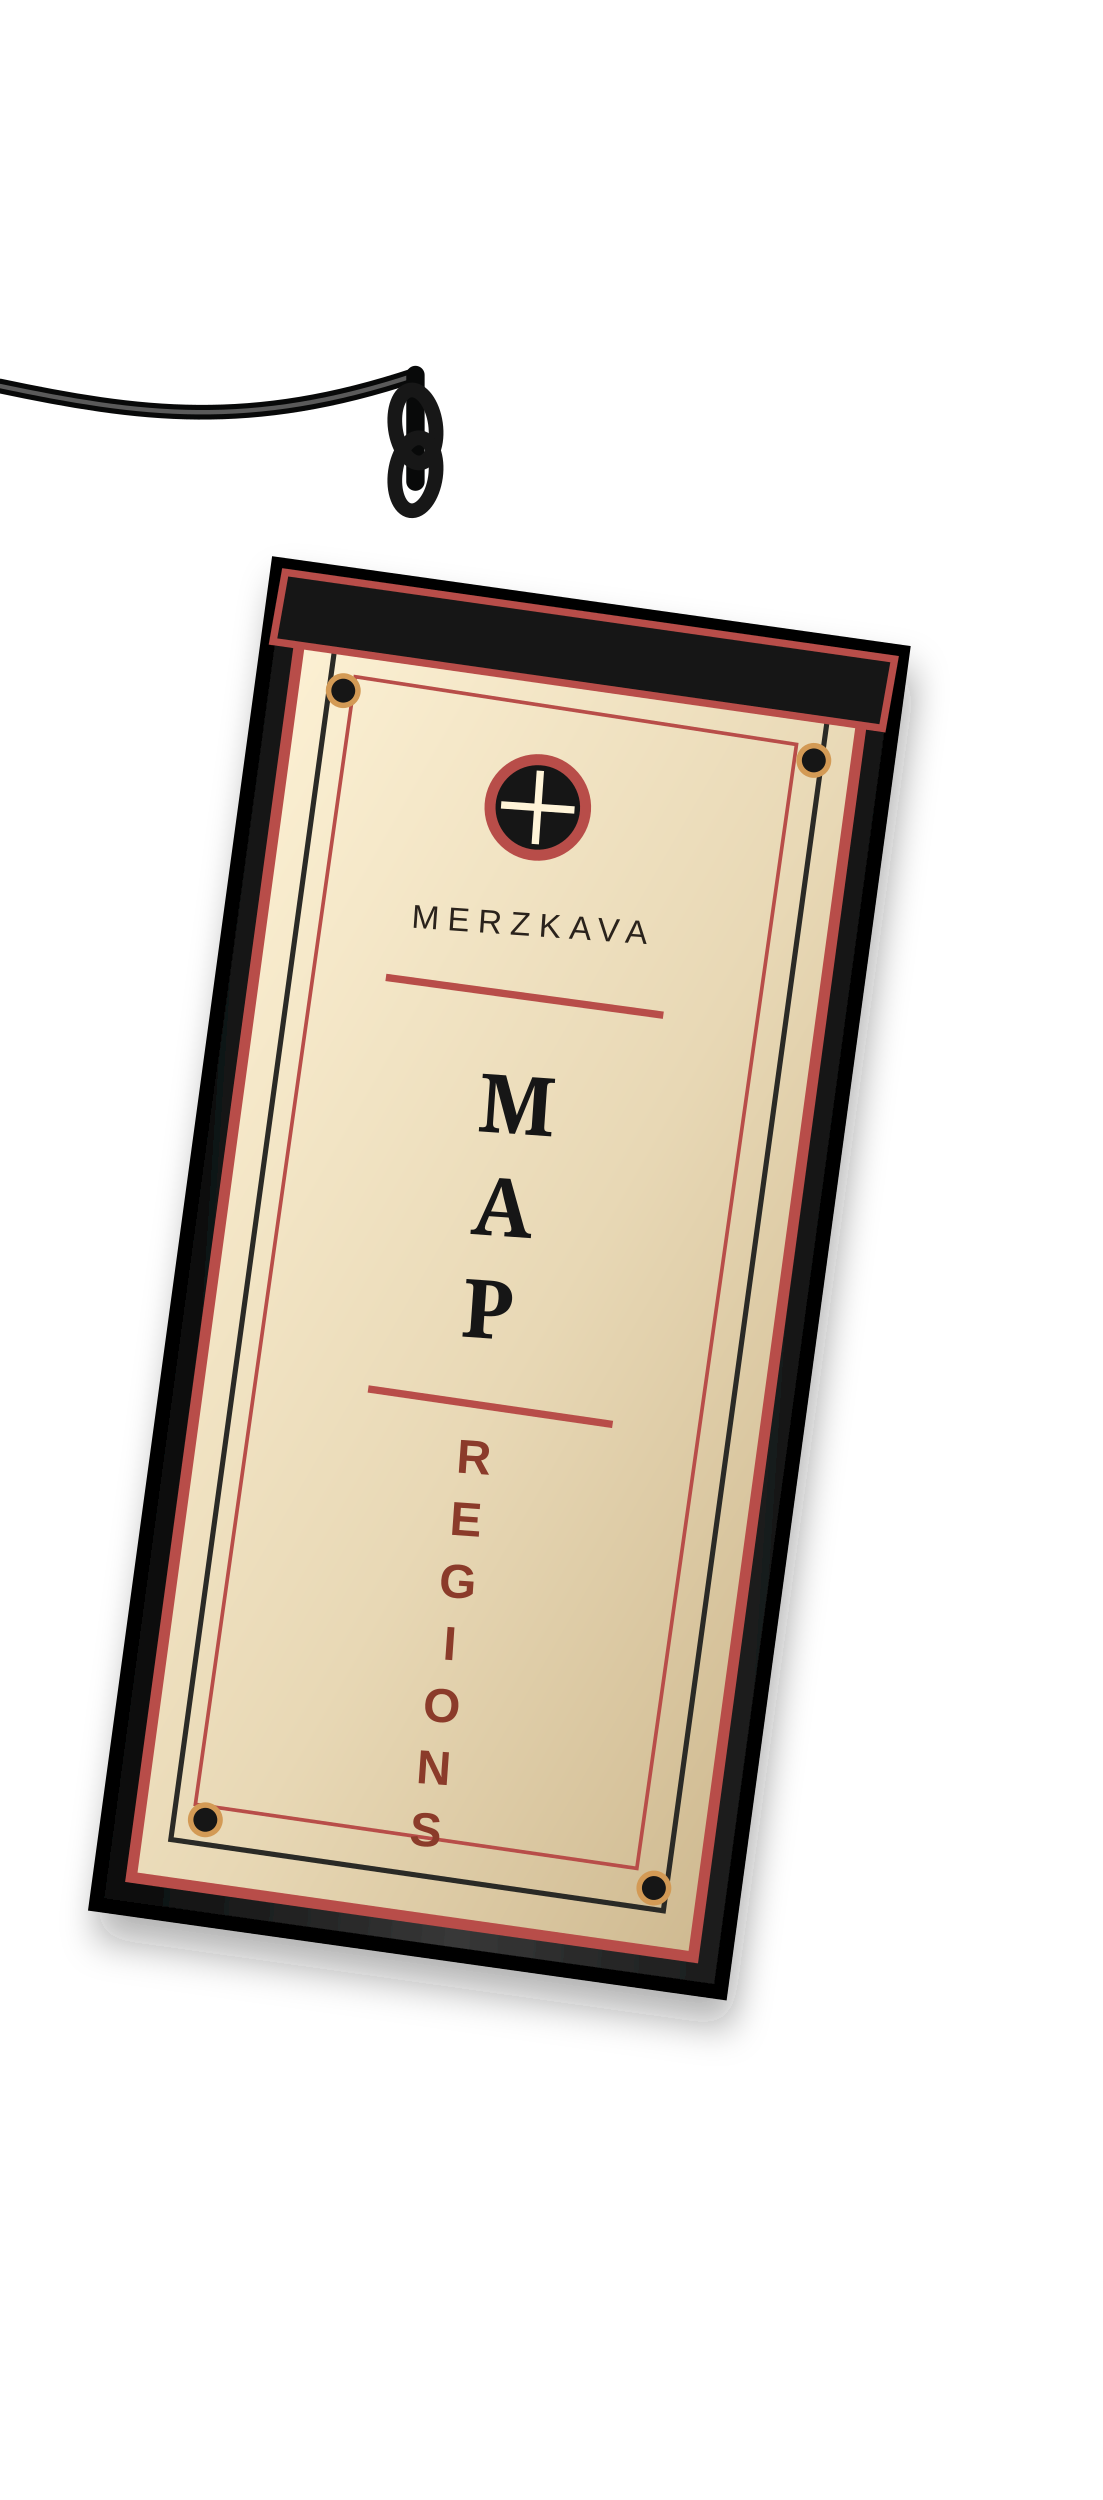
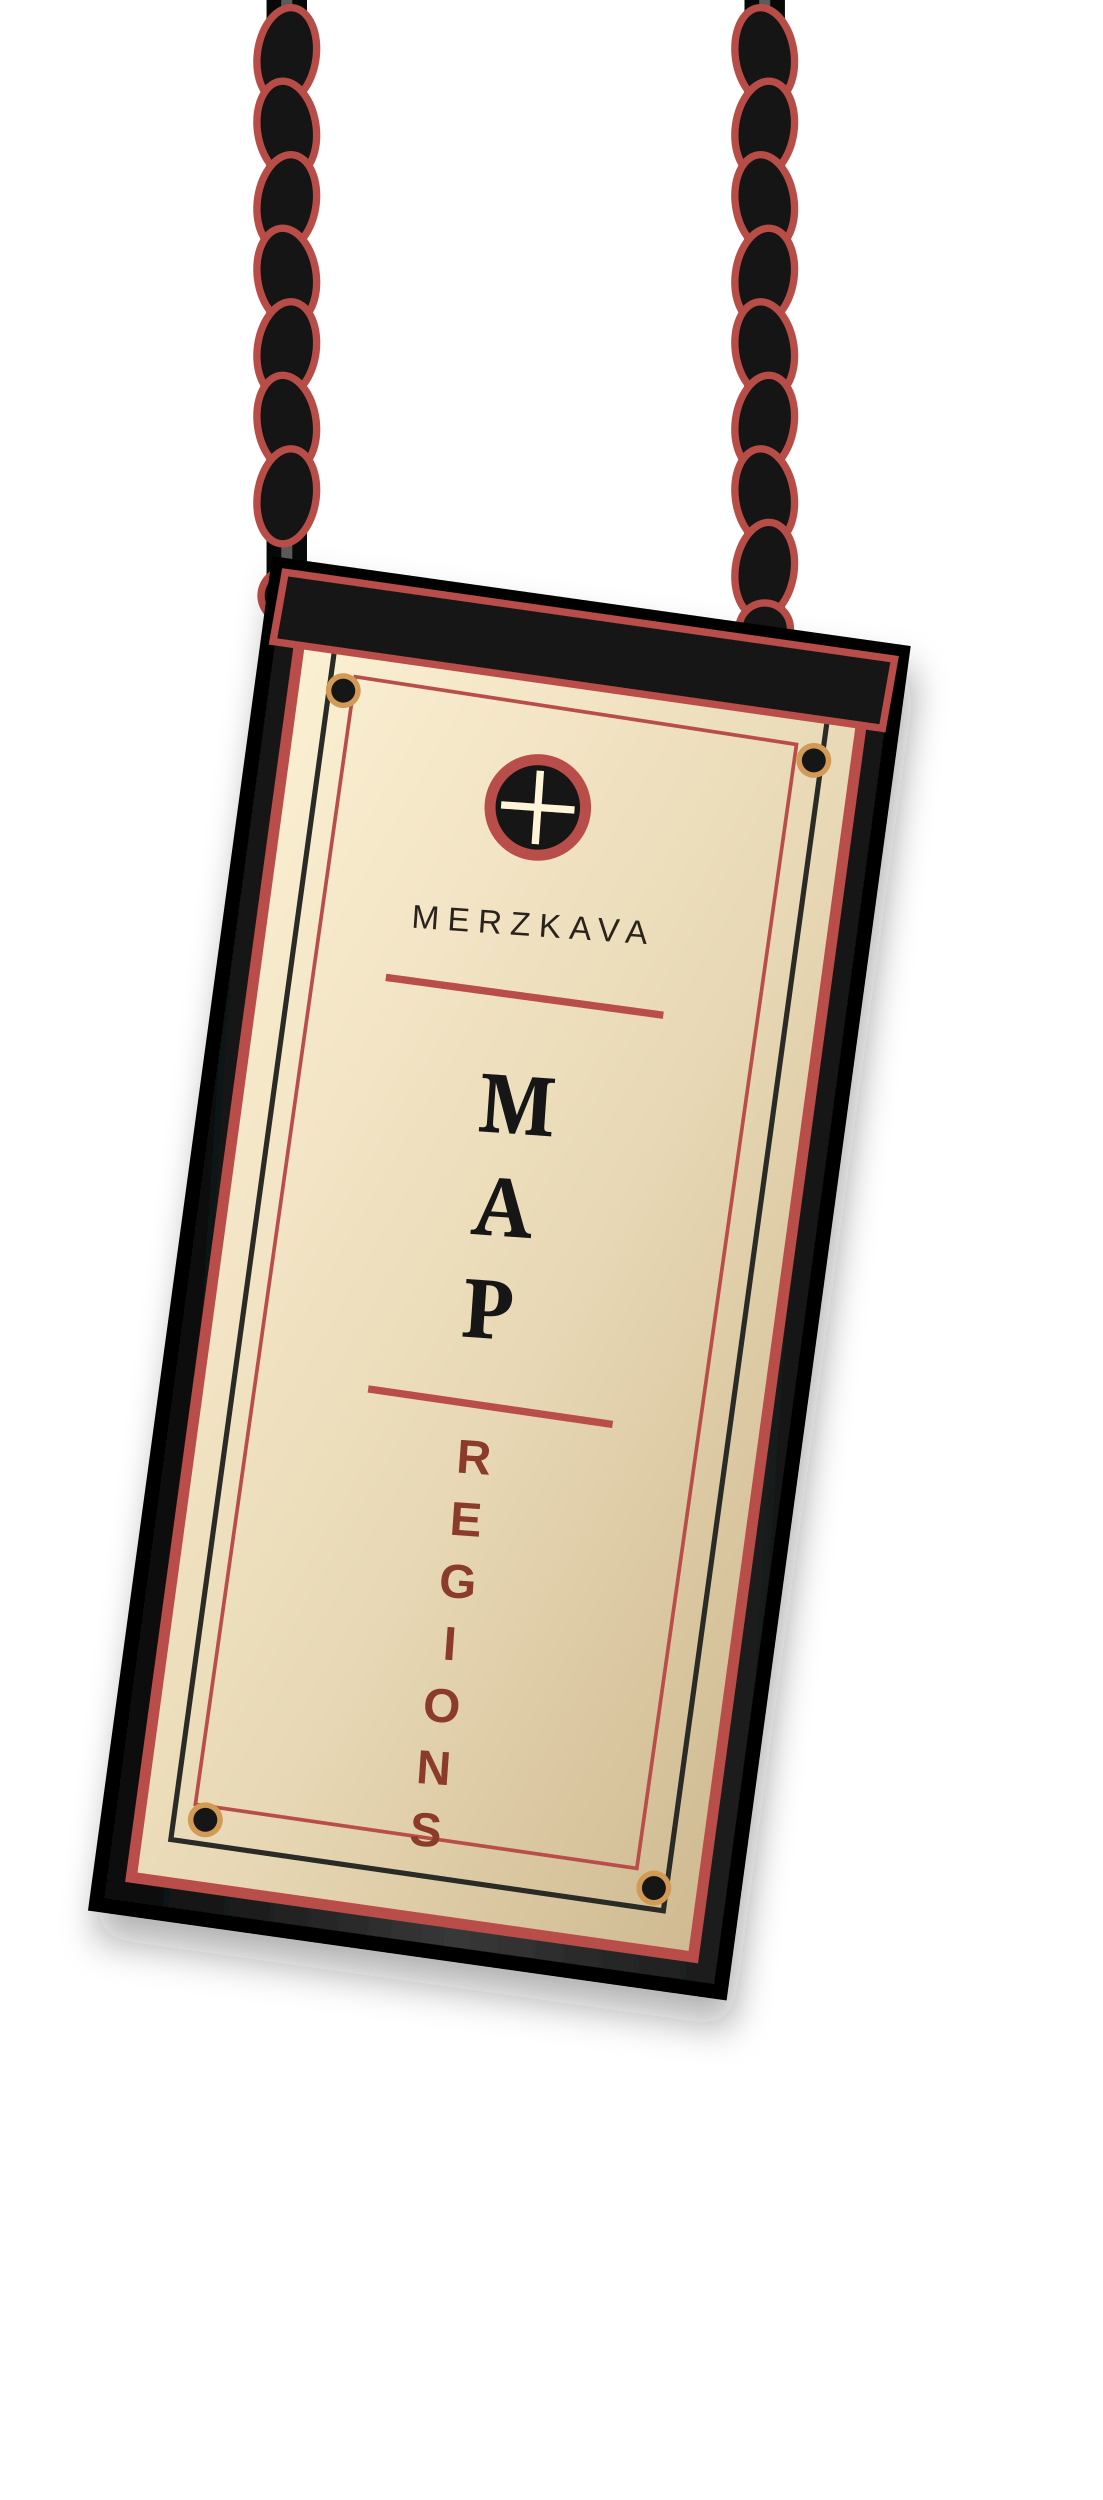
<svg xmlns="http://www.w3.org/2000/svg" width="300" height="680" viewBox="0 0 300 680" role="img" aria-labelledby="title">
  <defs>
    <filter id="shadow" x="-30%" y="-20%" width="170%" height="160%">
      <feDropShadow dx="2" dy="7" stdDeviation="5" flood-color="#151515" flood-opacity=".34" />
    </filter>
    <linearGradient id="paper" x1="0" y1="0" x2="1" y2="1">
      <stop offset="0" stop-color="#FFF4D8" />
      <stop offset=".55" stop-color="#E8D8B5" />
      <stop offset="1" stop-color="#CBB58B" />
    </linearGradient>
    <linearGradient id="iron" x1="0" y1="0" x2="1" y2="0">
      <stop offset="0" stop-color="#080909" />
      <stop offset=".5" stop-color="#383838" />
      <stop offset="1" stop-color="#111212" />
    </linearGradient>
  </defs>
-   <g fill="none" stroke="#080909" stroke-width="5" stroke-linecap="round" stroke-linejoin="round">
-     <path d="M0 105 C38 113 68 117 113 102" stroke-width="4" />
-     <path d="M0 105 C38 113 68 117 113 102" stroke="#5A5A5A" stroke-width="1.2" />
-     <path d="M113 102 L113 131" />
+   <g fill="none" stroke="#070808" stroke-width="11" stroke-linecap="round" stroke-linejoin="round">
+     <path d="M78 0 L78 162" />
+     <path d="M208 0 L208 171" />
  </g>
-   <g fill="none" stroke="#171717" stroke-width="4">
-     <ellipse cx="113" cy="116" rx="5.5" ry="10" transform="rotate(-8 113 116)" />
-     <ellipse cx="113" cy="129" rx="5.5" ry="10" transform="rotate(8 113 129)" />
+   <g fill="none" stroke="#5B5B5B" stroke-width="3" stroke-linecap="round">
+     <path d="M78 0 L78 162" />
+     <path d="M208 0 L208 171" />
+   </g>
+   <g fill="#151515" stroke="#B84D48" stroke-width="2">
+     <ellipse cx="78" cy="15" rx="8" ry="13" transform="rotate(8 78 15)" />
+     <ellipse cx="78" cy="35" rx="8" ry="13" transform="rotate(-8 78 35)" />
+     <ellipse cx="78" cy="55" rx="8" ry="13" transform="rotate(8 78 55)" />
+     <ellipse cx="78" cy="75" rx="8" ry="13" transform="rotate(-8 78 75)" />
+     <ellipse cx="78" cy="95" rx="8" ry="13" transform="rotate(8 78 95)" />
+     <ellipse cx="78" cy="115" rx="8" ry="13" transform="rotate(-8 78 115)" />
+     <ellipse cx="78" cy="135" rx="8" ry="13" transform="rotate(8 78 135)" />
+     <ellipse cx="208" cy="15" rx="8" ry="13" transform="rotate(-8 208 15)" />
+     <ellipse cx="208" cy="35" rx="8" ry="13" transform="rotate(8 208 35)" />
+     <ellipse cx="208" cy="55" rx="8" ry="13" transform="rotate(-8 208 55)" />
+     <ellipse cx="208" cy="75" rx="8" ry="13" transform="rotate(8 208 75)" />
+     <ellipse cx="208" cy="95" rx="8" ry="13" transform="rotate(-8 208 95)" />
+     <ellipse cx="208" cy="115" rx="8" ry="13" transform="rotate(8 208 115)" />
+     <ellipse cx="208" cy="135" rx="8" ry="13" transform="rotate(-8 208 135)" />
+     <ellipse cx="208" cy="155" rx="8" ry="13" transform="rotate(8 208 155)" />
+     <circle cx="78" cy="162" r="7" />
+     <circle cx="208" cy="171" r="7" />
  </g>
  <g transform="rotate(4 145 410)" filter="url(#shadow)">
    <path d="M58 159 L229 171 L205 538 L34 526 Z" fill="url(#iron)" stroke="#050505" stroke-width="4" />
    <path d="M66 168 L220 179 L197 529 L43 518 Z" fill="url(#paper)" stroke="#B84D48" stroke-width="3" />
    <path d="M75 179 L210 189 L188 517 L53 507 Z" fill="none" stroke="#2A2925" stroke-width="1.4" />
    <path d="M81 188 L202 198 L180 506 L59 497 Z" fill="none" stroke="#B84D48" stroke-width="1" />
    <path d="M60 161 L227 173 L225 192 L58 180 Z" fill="#171717" stroke="#B84D48" stroke-width="2" />
    <circle cx="78" cy="192" r="4" fill="#151515" stroke="#D39A55" stroke-width="1.5" />
    <circle cx="207" cy="202" r="4" fill="#151515" stroke="#D39A55" stroke-width="1.5" />
    <circle cx="62" cy="501" r="4" fill="#151515" stroke="#D39A55" stroke-width="1.5" />
    <circle cx="185" cy="511" r="4" fill="#151515" stroke="#D39A55" stroke-width="1.5" />
    <circle cx="133" cy="220" r="13" fill="#171717" stroke="#B84D48" stroke-width="3" />
    <path d="M133 210 V230 M123 220 H143" stroke="#FFF4D8" stroke-width="2" />
    <text x="133" y="255" fill="#29231B" text-anchor="middle" font-family="Arial,sans-serif" font-size="9" letter-spacing="2.3">MERZKAVA</text>
    <path d="M95 269 L171 274" stroke="#B84D48" stroke-width="2" />
    <g fill="#171717" text-anchor="middle" font-family="Georgia,serif" font-size="22" font-weight="700">
      <text x="133" y="309">M</text>
      <text x="131" y="337">A</text>
      <text x="129" y="365">P</text>
    </g>
    <path d="M98 381 L165 386" stroke="#B84D48" stroke-width="2" />
    <g fill="#8B3B2B" text-anchor="middle" font-family="Arial,sans-serif" font-size="13" font-weight="700">
      <text x="128" y="402">R</text>
      <text x="127" y="419">E</text>
      <text x="126" y="436">G</text>
      <text x="125" y="453">I</text>
      <text x="124" y="470">O</text>
      <text x="123" y="487">N</text>
      <text x="122" y="504">S</text>
    </g>
  </g>
</svg>
